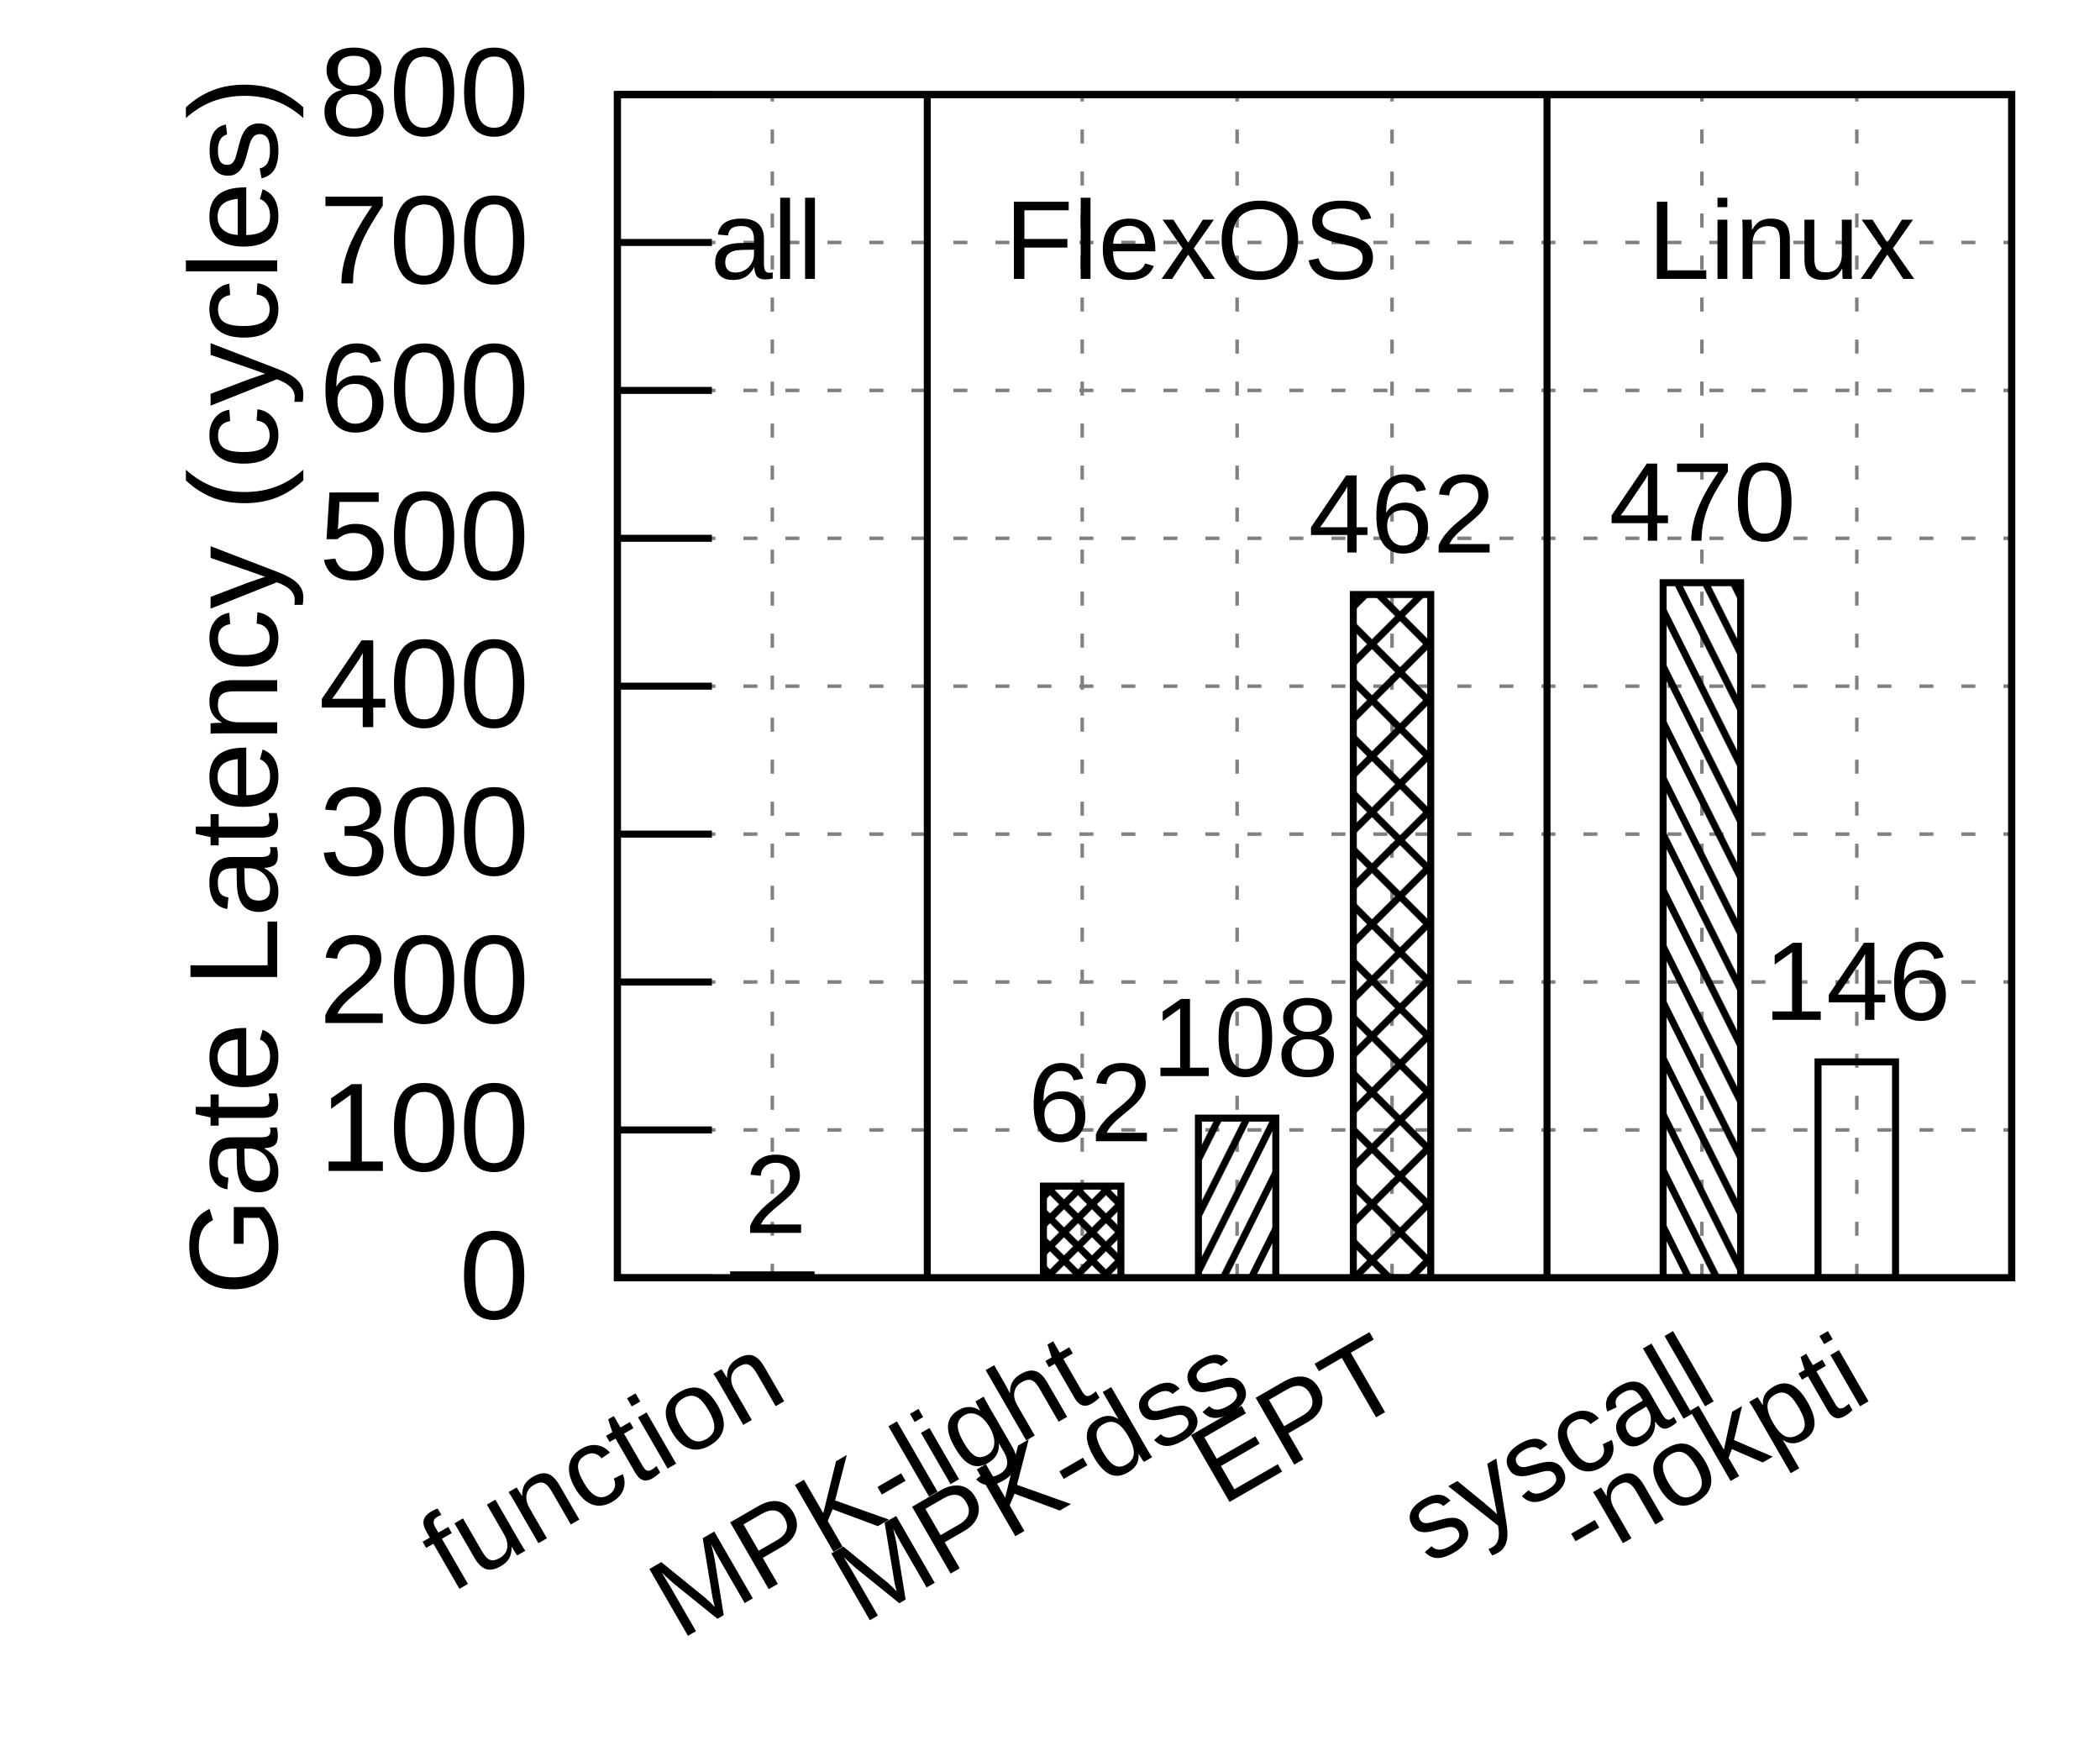
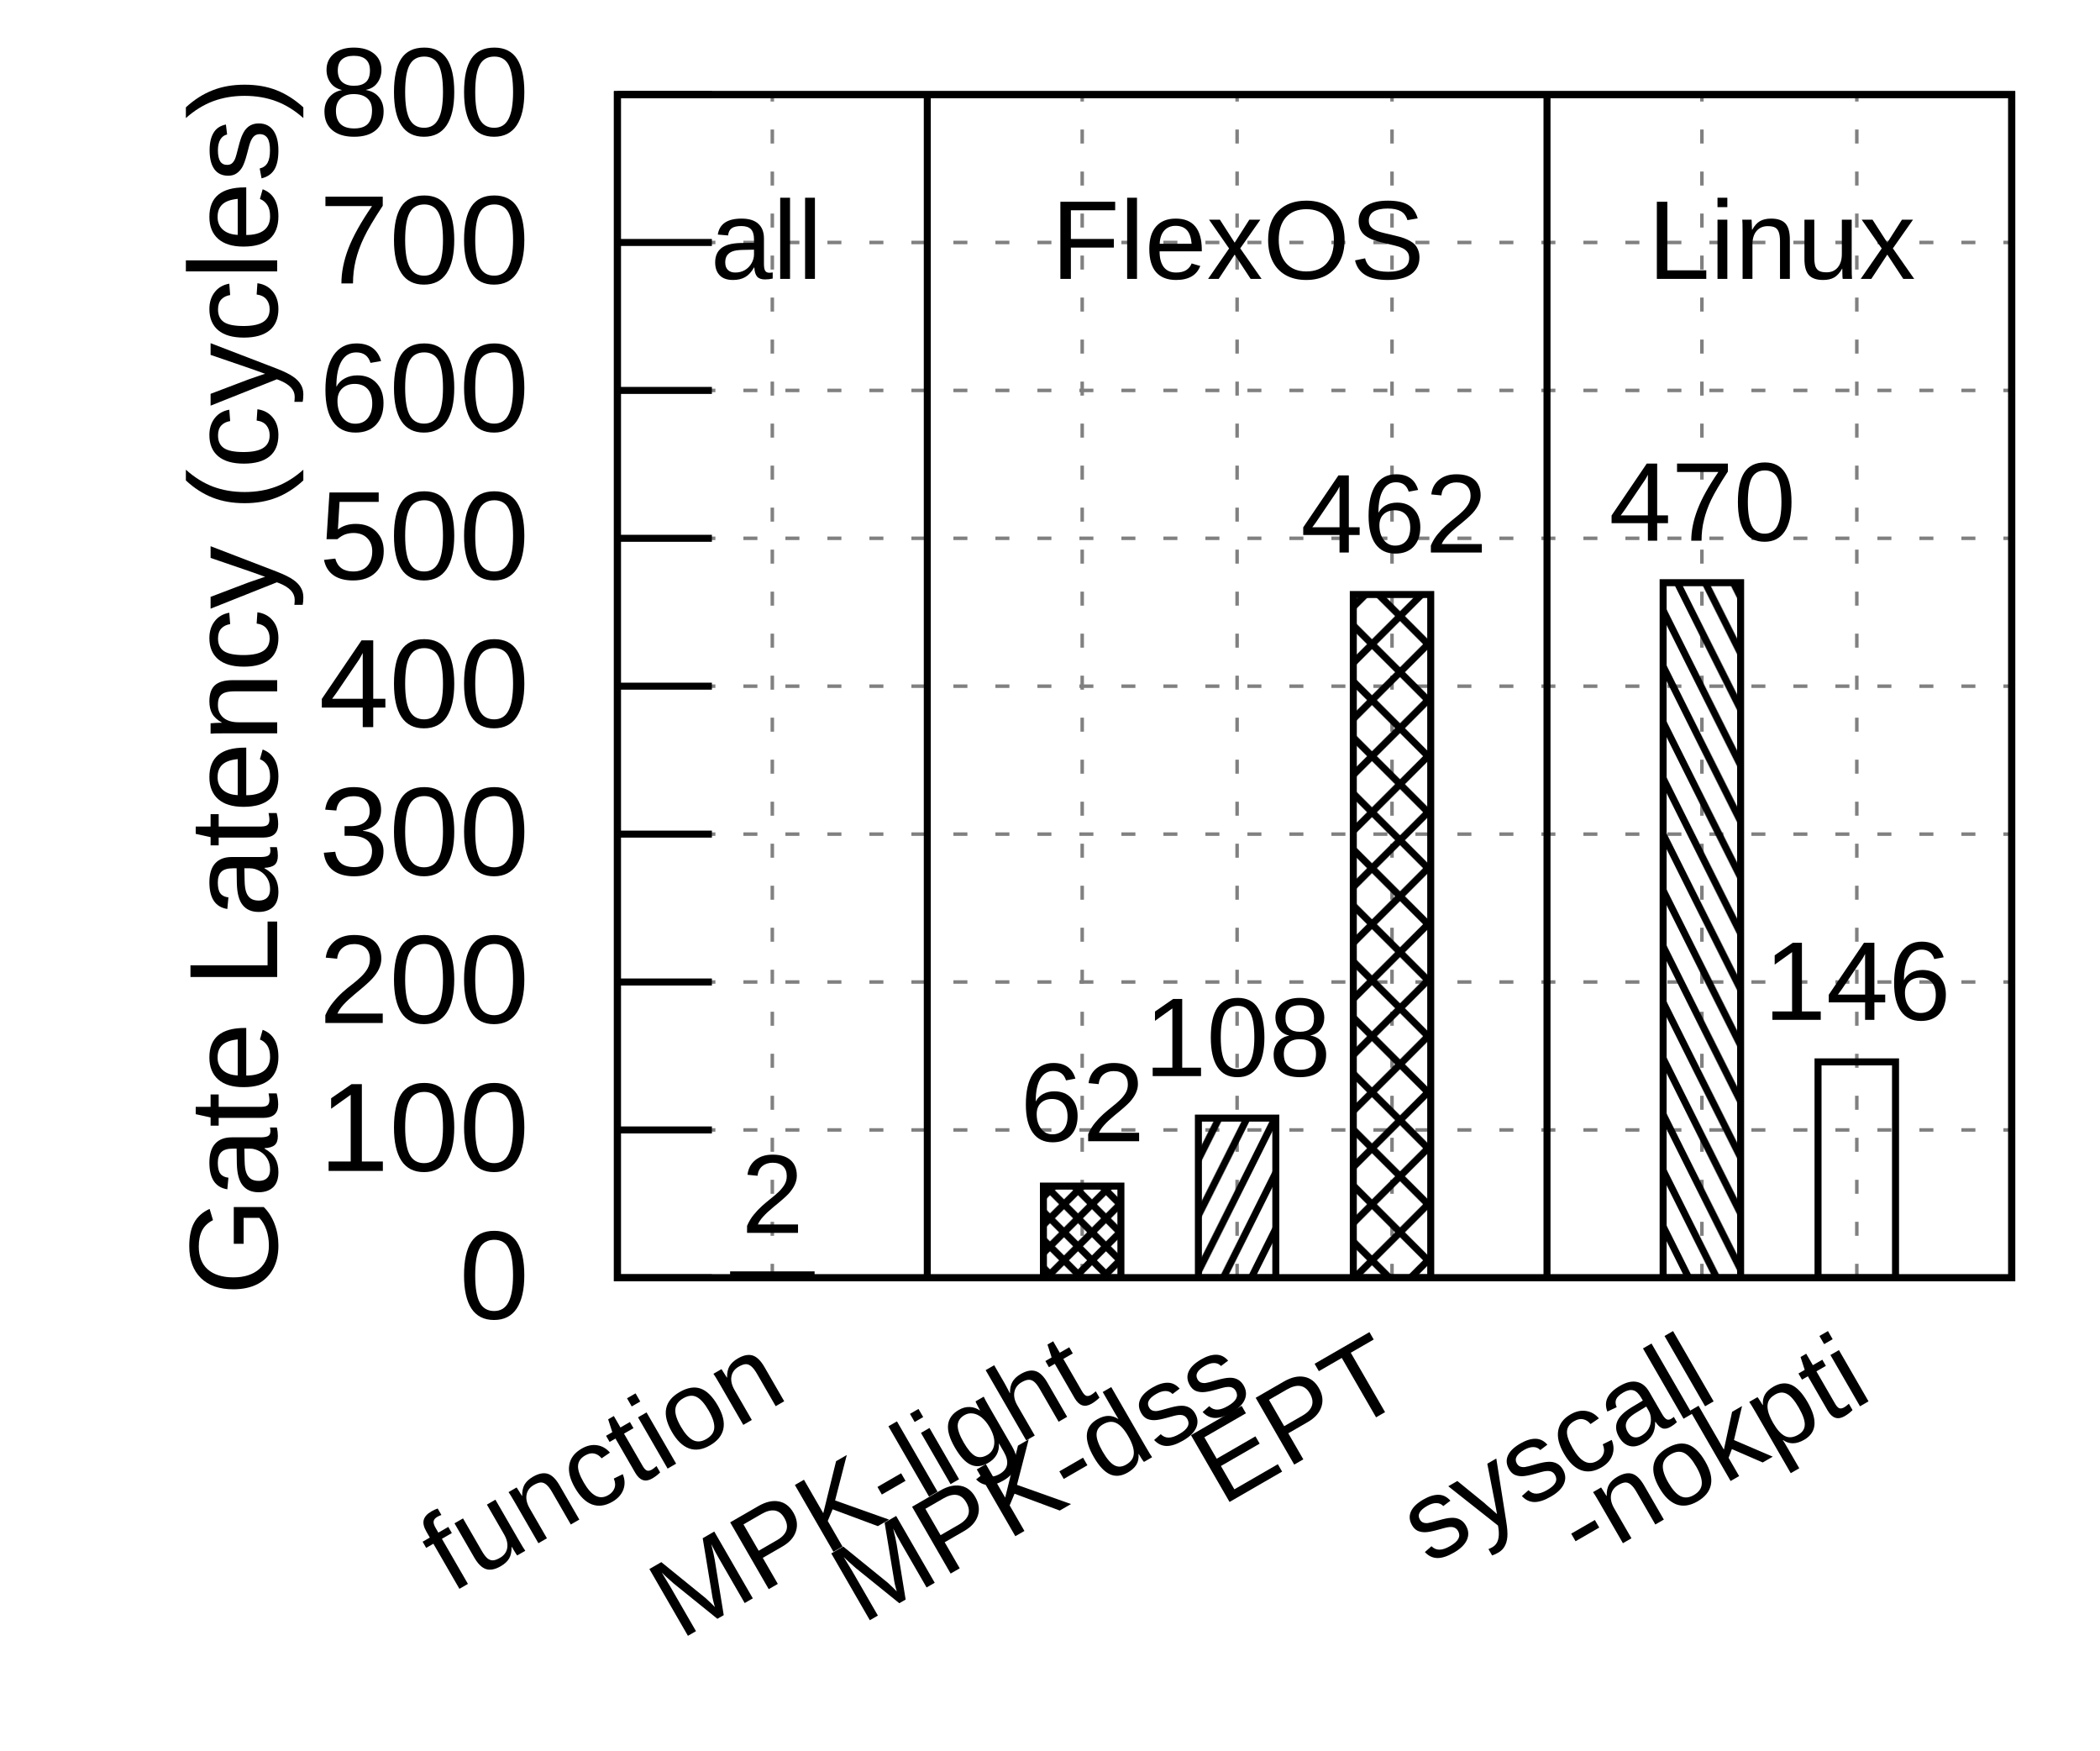
<svg xmlns="http://www.w3.org/2000/svg" xmlns:xlink="http://www.w3.org/1999/xlink" width="300" height="250" viewBox="0 0 300 250">
  <g id="gnuplot_canvas">
    <rect x="0" y="0" width="300" height="250" fill="none" />
    <defs>
      <circle id="gpDot" r="0.5" stroke-width="0.5" stroke="currentColor" />
      <path id="gpPt0" stroke-width="0.148" stroke="currentColor" d="M-1,0 h2 M0,-1 v2" />
      <path id="gpPt1" stroke-width="0.148" stroke="currentColor" d="M-1,-1 L1,1 M1,-1 L-1,1" />
      <path id="gpPt2" stroke-width="0.148" stroke="currentColor" d="M-1,0 L1,0 M0,-1 L0,1 M-1,-1 L1,1 M-1,1 L1,-1" />
      <rect id="gpPt3" stroke-width="0.148" stroke="currentColor" x="-1" y="-1" width="2" height="2" />
      <rect id="gpPt4" stroke-width="0.148" stroke="currentColor" fill="currentColor" x="-1" y="-1" width="2" height="2" />
      <circle id="gpPt5" stroke-width="0.148" stroke="currentColor" cx="0" cy="0" r="1" />
      <use xlink:href="#gpPt5" id="gpPt6" fill="currentColor" stroke="none" />
      <path id="gpPt7" stroke-width="0.148" stroke="currentColor" d="M0,-1.33 L-1.33,0.67 L1.33,0.67 z" />
      <use xlink:href="#gpPt7" id="gpPt8" fill="currentColor" stroke="none" />
      <use xlink:href="#gpPt7" id="gpPt9" stroke="currentColor" transform="rotate(180)" />
      <use xlink:href="#gpPt9" id="gpPt10" fill="currentColor" stroke="none" />
      <use xlink:href="#gpPt3" id="gpPt11" stroke="currentColor" transform="rotate(45)" />
      <use xlink:href="#gpPt11" id="gpPt12" fill="currentColor" stroke="none" />
      <path id="gpPt13" stroke-width="0.148" stroke="currentColor" d="M0,1.330 L1.265,0.411 L0.782,-1.067 L-0.782,-1.076 L-1.265,0.411 z" />
      <use xlink:href="#gpPt13" id="gpPt14" fill="currentColor" stroke="none" />
      <filter id="textbox" filterUnits="objectBoundingBox" x="0" y="0" height="1" width="1">
        <feFlood flood-color="white" flood-opacity="1" result="bgnd" />
        <feComposite in="SourceGraphic" in2="bgnd" operator="atop" />
      </filter>
      <filter id="greybox" filterUnits="objectBoundingBox" x="0" y="0" height="1" width="1">
        <feFlood flood-color="lightgrey" flood-opacity="1" result="grey" />
        <feComposite in="SourceGraphic" in2="grey" operator="atop" />
      </filter>
    </defs>
    <g fill="none" color="white" stroke="currentColor" stroke-width="1.00" stroke-linecap="butt" stroke-linejoin="miter">
</g>
    <g fill="none" color="black" stroke="currentColor" stroke-width="1.00" stroke-linecap="butt" stroke-linejoin="miter">
</g>
    <g fill="none" color="black" stroke="black" stroke-width="0.50" stroke-linecap="butt" stroke-linejoin="miter">
</g>
    <g fill="none" color="gray" stroke="currentColor" stroke-width="0.50" stroke-linecap="butt" stroke-linejoin="miter">
      <path stroke="gray" stroke-dasharray="2,4" class="gridline" d="M88.20,182.50 L287.39,182.50  " />
    </g>
    <g fill="none" color="gray" stroke="gray" stroke-width="1.00" stroke-linecap="butt" stroke-linejoin="miter">
</g>
    <g fill="none" color="black" stroke="currentColor" stroke-width="1.00" stroke-linecap="butt" stroke-linejoin="miter">
      <path stroke="black" d="M88.20,182.50 L101.70,182.50  " />
      <g transform="translate(75.60,188.35)" stroke="none" fill="black" font-family="Arial" font-size="18.00" text-anchor="end">
        <text>
          <tspan font-family="Arial"> 0</tspan>
        </text>
      </g>
    </g>
    <g fill="none" color="black" stroke="currentColor" stroke-width="1.00" stroke-linecap="butt" stroke-linejoin="miter">
</g>
    <g fill="none" color="black" stroke="black" stroke-width="0.50" stroke-linecap="butt" stroke-linejoin="miter">
</g>
    <g fill="none" color="gray" stroke="currentColor" stroke-width="0.50" stroke-linecap="butt" stroke-linejoin="miter">
      <path stroke="gray" stroke-dasharray="2,4" class="gridline" d="M88.20,161.38 L287.39,161.38  " />
    </g>
    <g fill="none" color="gray" stroke="gray" stroke-width="1.00" stroke-linecap="butt" stroke-linejoin="miter">
</g>
    <g fill="none" color="black" stroke="currentColor" stroke-width="1.00" stroke-linecap="butt" stroke-linejoin="miter">
      <path stroke="black" d="M88.20,161.38 L101.70,161.38  " />
      <g transform="translate(75.60,167.23)" stroke="none" fill="black" font-family="Arial" font-size="18.00" text-anchor="end">
        <text>
          <tspan font-family="Arial"> 100</tspan>
        </text>
      </g>
    </g>
    <g fill="none" color="black" stroke="currentColor" stroke-width="1.00" stroke-linecap="butt" stroke-linejoin="miter">
</g>
    <g fill="none" color="black" stroke="black" stroke-width="0.50" stroke-linecap="butt" stroke-linejoin="miter">
</g>
    <g fill="none" color="gray" stroke="currentColor" stroke-width="0.50" stroke-linecap="butt" stroke-linejoin="miter">
      <path stroke="gray" stroke-dasharray="2,4" class="gridline" d="M88.20,140.25 L287.39,140.25  " />
    </g>
    <g fill="none" color="gray" stroke="gray" stroke-width="1.00" stroke-linecap="butt" stroke-linejoin="miter">
</g>
    <g fill="none" color="black" stroke="currentColor" stroke-width="1.00" stroke-linecap="butt" stroke-linejoin="miter">
      <path stroke="black" d="M88.20,140.25 L101.70,140.25  " />
      <g transform="translate(75.60,146.10)" stroke="none" fill="black" font-family="Arial" font-size="18.00" text-anchor="end">
        <text>
          <tspan font-family="Arial"> 200</tspan>
        </text>
      </g>
    </g>
    <g fill="none" color="black" stroke="currentColor" stroke-width="1.00" stroke-linecap="butt" stroke-linejoin="miter">
</g>
    <g fill="none" color="black" stroke="black" stroke-width="0.50" stroke-linecap="butt" stroke-linejoin="miter">
</g>
    <g fill="none" color="gray" stroke="currentColor" stroke-width="0.50" stroke-linecap="butt" stroke-linejoin="miter">
      <path stroke="gray" stroke-dasharray="2,4" class="gridline" d="M88.20,119.13 L287.39,119.13  " />
    </g>
    <g fill="none" color="gray" stroke="gray" stroke-width="1.00" stroke-linecap="butt" stroke-linejoin="miter">
</g>
    <g fill="none" color="black" stroke="currentColor" stroke-width="1.00" stroke-linecap="butt" stroke-linejoin="miter">
      <path stroke="black" d="M88.20,119.13 L101.70,119.13  " />
      <g transform="translate(75.60,124.98)" stroke="none" fill="black" font-family="Arial" font-size="18.00" text-anchor="end">
        <text>
          <tspan font-family="Arial"> 300</tspan>
        </text>
      </g>
    </g>
    <g fill="none" color="black" stroke="currentColor" stroke-width="1.00" stroke-linecap="butt" stroke-linejoin="miter">
</g>
    <g fill="none" color="black" stroke="black" stroke-width="0.50" stroke-linecap="butt" stroke-linejoin="miter">
</g>
    <g fill="none" color="gray" stroke="currentColor" stroke-width="0.50" stroke-linecap="butt" stroke-linejoin="miter">
      <path stroke="gray" stroke-dasharray="2,4" class="gridline" d="M88.20,98.00 L287.39,98.00  " />
    </g>
    <g fill="none" color="gray" stroke="gray" stroke-width="1.00" stroke-linecap="butt" stroke-linejoin="miter">
</g>
    <g fill="none" color="black" stroke="currentColor" stroke-width="1.00" stroke-linecap="butt" stroke-linejoin="miter">
      <path stroke="black" d="M88.20,98.00 L101.70,98.00  " />
      <g transform="translate(75.60,103.85)" stroke="none" fill="black" font-family="Arial" font-size="18.00" text-anchor="end">
        <text>
          <tspan font-family="Arial"> 400</tspan>
        </text>
      </g>
    </g>
    <g fill="none" color="black" stroke="currentColor" stroke-width="1.00" stroke-linecap="butt" stroke-linejoin="miter">
</g>
    <g fill="none" color="black" stroke="black" stroke-width="0.50" stroke-linecap="butt" stroke-linejoin="miter">
</g>
    <g fill="none" color="gray" stroke="currentColor" stroke-width="0.50" stroke-linecap="butt" stroke-linejoin="miter">
      <path stroke="gray" stroke-dasharray="2,4" class="gridline" d="M88.20,76.88 L287.39,76.88  " />
    </g>
    <g fill="none" color="gray" stroke="gray" stroke-width="1.00" stroke-linecap="butt" stroke-linejoin="miter">
</g>
    <g fill="none" color="black" stroke="currentColor" stroke-width="1.00" stroke-linecap="butt" stroke-linejoin="miter">
      <path stroke="black" d="M88.20,76.88 L101.70,76.88  " />
      <g transform="translate(75.60,82.73)" stroke="none" fill="black" font-family="Arial" font-size="18.00" text-anchor="end">
        <text>
          <tspan font-family="Arial"> 500</tspan>
        </text>
      </g>
    </g>
    <g fill="none" color="black" stroke="currentColor" stroke-width="1.00" stroke-linecap="butt" stroke-linejoin="miter">
</g>
    <g fill="none" color="black" stroke="black" stroke-width="0.50" stroke-linecap="butt" stroke-linejoin="miter">
</g>
    <g fill="none" color="gray" stroke="currentColor" stroke-width="0.50" stroke-linecap="butt" stroke-linejoin="miter">
      <path stroke="gray" stroke-dasharray="2,4" class="gridline" d="M88.20,55.76 L287.39,55.76  " />
    </g>
    <g fill="none" color="gray" stroke="gray" stroke-width="1.00" stroke-linecap="butt" stroke-linejoin="miter">
</g>
    <g fill="none" color="black" stroke="currentColor" stroke-width="1.00" stroke-linecap="butt" stroke-linejoin="miter">
      <path stroke="black" d="M88.20,55.76 L101.70,55.76  " />
      <g transform="translate(75.60,61.61)" stroke="none" fill="black" font-family="Arial" font-size="18.00" text-anchor="end">
        <text>
          <tspan font-family="Arial"> 600</tspan>
        </text>
      </g>
    </g>
    <g fill="none" color="black" stroke="currentColor" stroke-width="1.00" stroke-linecap="butt" stroke-linejoin="miter">
</g>
    <g fill="none" color="black" stroke="black" stroke-width="0.50" stroke-linecap="butt" stroke-linejoin="miter">
</g>
    <g fill="none" color="gray" stroke="currentColor" stroke-width="0.50" stroke-linecap="butt" stroke-linejoin="miter">
      <path stroke="gray" stroke-dasharray="2,4" class="gridline" d="M88.20,34.63 L287.39,34.63  " />
    </g>
    <g fill="none" color="gray" stroke="gray" stroke-width="1.00" stroke-linecap="butt" stroke-linejoin="miter">
</g>
    <g fill="none" color="black" stroke="currentColor" stroke-width="1.00" stroke-linecap="butt" stroke-linejoin="miter">
      <path stroke="black" d="M88.20,34.63 L101.70,34.63  " />
      <g transform="translate(75.60,40.48)" stroke="none" fill="black" font-family="Arial" font-size="18.00" text-anchor="end">
        <text>
          <tspan font-family="Arial"> 700</tspan>
        </text>
      </g>
    </g>
    <g fill="none" color="black" stroke="currentColor" stroke-width="1.00" stroke-linecap="butt" stroke-linejoin="miter">
</g>
    <g fill="none" color="black" stroke="black" stroke-width="0.50" stroke-linecap="butt" stroke-linejoin="miter">
</g>
    <g fill="none" color="gray" stroke="currentColor" stroke-width="0.50" stroke-linecap="butt" stroke-linejoin="miter">
      <path stroke="gray" stroke-dasharray="2,4" class="gridline" d="M88.20,13.51 L287.39,13.51  " />
    </g>
    <g fill="none" color="gray" stroke="gray" stroke-width="1.00" stroke-linecap="butt" stroke-linejoin="miter">
</g>
    <g fill="none" color="black" stroke="currentColor" stroke-width="1.00" stroke-linecap="butt" stroke-linejoin="miter">
      <path stroke="black" d="M88.20,13.51 L101.70,13.51  " />
      <g transform="translate(75.60,19.36)" stroke="none" fill="black" font-family="Arial" font-size="18.00" text-anchor="end">
        <text>
          <tspan font-family="Arial"> 800</tspan>
        </text>
      </g>
    </g>
    <g fill="none" color="black" stroke="currentColor" stroke-width="1.00" stroke-linecap="butt" stroke-linejoin="miter">
</g>
    <g fill="none" color="black" stroke="black" stroke-width="0.50" stroke-linecap="butt" stroke-linejoin="miter">
</g>
    <g fill="none" color="gray" stroke="currentColor" stroke-width="0.50" stroke-linecap="butt" stroke-linejoin="miter">
      <path stroke="gray" stroke-dasharray="2,4" class="gridline" d="M110.33,182.50 L110.33,13.51  " />
    </g>
    <g fill="none" color="gray" stroke="gray" stroke-width="1.00" stroke-linecap="butt" stroke-linejoin="miter">
</g>
    <g fill="none" color="black" stroke="currentColor" stroke-width="1.00" stroke-linecap="butt" stroke-linejoin="miter">
      <path stroke="black" d="M110.33,182.50  " />
      <g transform="translate(112.93,199.61) rotate(-30)" stroke="none" fill="black" font-family="Arial" font-size="16.00" text-anchor="end">
        <text>
          <tspan font-family="Arial">function</tspan>
        </text>
      </g>
    </g>
    <g fill="none" color="black" stroke="currentColor" stroke-width="1.00" stroke-linecap="butt" stroke-linejoin="miter">
</g>
    <g fill="none" color="black" stroke="black" stroke-width="0.50" stroke-linecap="butt" stroke-linejoin="miter">
</g>
    <g fill="none" color="gray" stroke="currentColor" stroke-width="0.50" stroke-linecap="butt" stroke-linejoin="miter">
      <path stroke="gray" stroke-dasharray="2,4" class="gridline" d="M154.60,182.50 L154.60,13.51  " />
    </g>
    <g fill="none" color="gray" stroke="gray" stroke-width="1.00" stroke-linecap="butt" stroke-linejoin="miter">
</g>
    <g fill="none" color="black" stroke="currentColor" stroke-width="1.00" stroke-linecap="butt" stroke-linejoin="miter">
      <path stroke="black" d="M154.60,182.50  " />
      <g transform="translate(157.20,199.61) rotate(-30)" stroke="none" fill="black" font-family="Arial" font-size="16.00" text-anchor="end">
        <text>
          <tspan font-family="Arial">MPK-light</tspan>
        </text>
      </g>
    </g>
    <g fill="none" color="black" stroke="currentColor" stroke-width="1.00" stroke-linecap="butt" stroke-linejoin="miter">
</g>
    <g fill="none" color="black" stroke="black" stroke-width="0.50" stroke-linecap="butt" stroke-linejoin="miter">
</g>
    <g fill="none" color="gray" stroke="currentColor" stroke-width="0.50" stroke-linecap="butt" stroke-linejoin="miter">
      <path stroke="gray" stroke-dasharray="2,4" class="gridline" d="M176.73,182.50 L176.73,13.51  " />
    </g>
    <g fill="none" color="gray" stroke="gray" stroke-width="1.00" stroke-linecap="butt" stroke-linejoin="miter">
</g>
    <g fill="none" color="black" stroke="currentColor" stroke-width="1.00" stroke-linecap="butt" stroke-linejoin="miter">
      <path stroke="black" d="M176.73,182.50  " />
      <g transform="translate(179.33,199.61) rotate(-30)" stroke="none" fill="black" font-family="Arial" font-size="16.00" text-anchor="end">
        <text>
          <tspan font-family="Arial">MPK-dss</tspan>
        </text>
      </g>
    </g>
    <g fill="none" color="black" stroke="currentColor" stroke-width="1.00" stroke-linecap="butt" stroke-linejoin="miter">
</g>
    <g fill="none" color="black" stroke="black" stroke-width="0.50" stroke-linecap="butt" stroke-linejoin="miter">
</g>
    <g fill="none" color="gray" stroke="currentColor" stroke-width="0.50" stroke-linecap="butt" stroke-linejoin="miter">
      <path stroke="gray" stroke-dasharray="2,4" class="gridline" d="M198.86,182.50 L198.86,27.01 L198.86,13.51  " />
    </g>
    <g fill="none" color="gray" stroke="gray" stroke-width="1.00" stroke-linecap="butt" stroke-linejoin="miter">
</g>
    <g fill="none" color="black" stroke="currentColor" stroke-width="1.00" stroke-linecap="butt" stroke-linejoin="miter">
      <path stroke="black" d="M198.86,182.50  " />
      <g transform="translate(201.46,199.61) rotate(-30)" stroke="none" fill="black" font-family="Arial" font-size="16.00" text-anchor="end">
        <text>
          <tspan font-family="Arial">EPT</tspan>
        </text>
      </g>
    </g>
    <g fill="none" color="black" stroke="currentColor" stroke-width="1.00" stroke-linecap="butt" stroke-linejoin="miter">
</g>
    <g fill="none" color="black" stroke="black" stroke-width="0.50" stroke-linecap="butt" stroke-linejoin="miter">
</g>
    <g fill="none" color="gray" stroke="currentColor" stroke-width="0.50" stroke-linecap="butt" stroke-linejoin="miter">
      <path stroke="gray" stroke-dasharray="2,4" class="gridline" d="M243.13,182.50 L243.13,27.01 L243.13,13.51  " />
    </g>
    <g fill="none" color="gray" stroke="gray" stroke-width="1.00" stroke-linecap="butt" stroke-linejoin="miter">
</g>
    <g fill="none" color="black" stroke="currentColor" stroke-width="1.00" stroke-linecap="butt" stroke-linejoin="miter">
      <path stroke="black" d="M243.13,182.50  " />
      <g transform="translate(245.73,199.61) rotate(-30)" stroke="none" fill="black" font-family="Arial" font-size="16.00" text-anchor="end">
        <text>
          <tspan font-family="Arial">syscall</tspan>
        </text>
      </g>
    </g>
    <g fill="none" color="black" stroke="currentColor" stroke-width="1.00" stroke-linecap="butt" stroke-linejoin="miter">
</g>
    <g fill="none" color="black" stroke="black" stroke-width="0.50" stroke-linecap="butt" stroke-linejoin="miter">
</g>
    <g fill="none" color="gray" stroke="currentColor" stroke-width="0.50" stroke-linecap="butt" stroke-linejoin="miter">
      <path stroke="gray" stroke-dasharray="2,4" class="gridline" d="M265.26,182.50 L265.26,27.01 L265.26,13.51  " />
    </g>
    <g fill="none" color="gray" stroke="gray" stroke-width="1.00" stroke-linecap="butt" stroke-linejoin="miter">
</g>
    <g fill="none" color="black" stroke="currentColor" stroke-width="1.00" stroke-linecap="butt" stroke-linejoin="miter">
      <path stroke="black" d="M265.26,182.50  " />
      <g transform="translate(267.86,199.61) rotate(-30)" stroke="none" fill="black" font-family="Arial" font-size="16.00" text-anchor="end">
        <text>
          <tspan font-family="Arial">-nokpti</tspan>
        </text>
      </g>
    </g>
    <g fill="none" color="black" stroke="currentColor" stroke-width="1.00" stroke-linecap="butt" stroke-linejoin="miter">
</g>
    <g fill="none" color="black" stroke="currentColor" stroke-width="1.00" stroke-linecap="butt" stroke-linejoin="miter">
      <path stroke="black" d="M88.20,13.51 L88.20,182.50 L287.39,182.50 L287.39,13.51 L88.20,13.51 Z  " />
-       <g transform="translate(106.35,176.08)" stroke="none" fill="black" font-family="Arial" font-size="16.00" text-anchor="start">
+       <g transform="translate(105.91,176.08)" stroke="none" fill="black" font-family="Arial" font-size="16.00" text-anchor="start">
        <text>
          <tspan font-family="Arial">2</tspan>
        </text>
      </g>
-       <g transform="translate(146.85,162.99)" stroke="none" fill="black" font-family="Arial" font-size="16.00" text-anchor="start">
+       <g transform="translate(145.74,162.99)" stroke="none" fill="black" font-family="Arial" font-size="16.00" text-anchor="start">
        <text>
          <tspan font-family="Arial">62</tspan>
        </text>
      </g>
-       <g transform="translate(164.56,153.69)" stroke="none" fill="black" font-family="Arial" font-size="16.00" text-anchor="start">
+       <g transform="translate(163.45,153.69)" stroke="none" fill="black" font-family="Arial" font-size="16.00" text-anchor="start">
        <text>
          <tspan font-family="Arial">108</tspan>
        </text>
      </g>
-       <g transform="translate(186.91,78.91)" stroke="none" fill="black" font-family="Arial" font-size="16.00" text-anchor="start">
+       <g transform="translate(185.80,78.91)" stroke="none" fill="black" font-family="Arial" font-size="16.00" text-anchor="start">
        <text>
          <tspan font-family="Arial">462</tspan>
        </text>
      </g>
      <g transform="translate(229.85,77.22)" stroke="none" fill="black" font-family="Arial" font-size="16.00" text-anchor="start">
        <text>
          <tspan font-family="Arial">470</tspan>
        </text>
      </g>
      <g transform="translate(251.98,145.66)" stroke="none" fill="black" font-family="Arial" font-size="16.00" text-anchor="start">
        <text>
          <tspan font-family="Arial">146</tspan>
        </text>
      </g>
      <g transform="translate(101.48,39.83)" stroke="none" fill="black" font-family="Arial" font-size="16.00" text-anchor="start">
        <text>
          <tspan font-family="Arial">all</tspan>
        </text>
      </g>
-       <g transform="translate(143.53,39.83)" stroke="none" fill="black" font-family="Arial" font-size="16.00" text-anchor="start">
+       <g transform="translate(150.17,39.83)" stroke="none" fill="black" font-family="Arial" font-size="16.00" text-anchor="start">
        <text>
          <tspan font-family="Arial">FlexOS</tspan>
        </text>
      </g>
      <g transform="translate(235.38,39.83)" stroke="none" fill="black" font-family="Arial" font-size="16.00" text-anchor="start">
        <text>
          <tspan font-family="Arial">Linux</tspan>
        </text>
      </g>
      <path stroke="black" d="M132.47,182.49 L132.47,13.50 M221.00,182.49 L221.00,13.50  " />
    </g>
    <g fill="none" color="black" stroke="currentColor" stroke-width="1.00" stroke-linecap="butt" stroke-linejoin="miter">
      <g transform="translate(39.60,98.01) rotate(270)" stroke="none" fill="black" font-family="Arial" font-size="18.00" text-anchor="middle">
        <text>
          <tspan font-family="Arial">Gate Latency (cycles)</tspan>
        </text>
      </g>
    </g>
    <g fill="none" color="black" stroke="currentColor" stroke-width="1.00" stroke-linecap="butt" stroke-linejoin="miter">
</g>
    <g id="gnuplot_plot_1">
      <g fill="none" color="black" stroke="currentColor" stroke-width="1.00" stroke-linecap="butt" stroke-linejoin="miter">
        <defs>
          <pattern id="gpPat1" patternUnits="userSpaceOnUse" x="0" y="0" width="8" height="8">
            <path style="fill:none; stroke:rgb(0,0,0)" d="M0,0 L8,8 M0,8 L8,0" />
          </pattern>
        </defs>
        <g stroke="none" shape-rendering="crispEdges">
          <polygon fill="url(#gpPat1)" points="104.80,182.50 115.88,182.50 115.88,182.07 104.80,182.07 " />
        </g>
        <path stroke="black" d="M104.80,182.50 L104.80,182.08 L115.87,182.08 L115.87,182.50 L104.80,182.50 Z  " />
      </g>
      <g fill="none" color="black" stroke="currentColor" stroke-width="1.00" stroke-linecap="butt" stroke-linejoin="miter">
</g>
    </g>
    <g id="gnuplot_plot_2">
      <g fill="none" color="black" stroke="currentColor" stroke-width="1.00" stroke-linecap="butt" stroke-linejoin="miter">
        <defs>
          <pattern id="gpPat2" patternUnits="userSpaceOnUse" x="0" y="0" width="8" height="8">
            <path style="fill:none; stroke:rgb(0,0,0)" d="M0,0 L8,8 M0,8 L8,0 M0,4 L4,8 L8,4 L4,0 L0,4" />
          </pattern>
        </defs>
        <g stroke="none" shape-rendering="crispEdges">
          <polygon fill="url(#gpPat2)" points="149.06,182.50 160.14,182.50 160.14,169.39 149.06,169.39 " />
        </g>
        <path stroke="black" d="M149.06,182.50 L149.06,169.40 L160.13,169.40 L160.13,182.50 L149.06,182.50 Z  " />
      </g>
      <g fill="none" color="black" stroke="currentColor" stroke-width="1.00" stroke-linecap="butt" stroke-linejoin="miter">
</g>
    </g>
    <g id="gnuplot_plot_3">
      <g fill="none" color="black" stroke="currentColor" stroke-width="1.00" stroke-linecap="butt" stroke-linejoin="miter">
        <defs>
          <pattern id="gpPat3" patternUnits="userSpaceOnUse" x="0" y="0" width="8" height="8">
            <path style="fill:none; stroke:rgb(0,0,0)" d="M-2,8 L4,-4 M0,12 L8,-4 M4,12 L10,0" />
          </pattern>
        </defs>
        <g stroke="none" shape-rendering="crispEdges">
          <polygon fill="url(#gpPat3)" points="171.20,182.50 182.27,182.50 182.27,159.68 171.20,159.68 " />
        </g>
        <path stroke="black" d="M171.20,182.50 L171.20,159.69 L182.26,159.69 L182.26,182.50 L171.20,182.50 Z  " />
      </g>
      <g fill="none" color="black" stroke="currentColor" stroke-width="1.00" stroke-linecap="butt" stroke-linejoin="miter">
</g>
    </g>
    <g id="gnuplot_plot_4">
      <g fill="none" color="black" stroke="currentColor" stroke-width="1.00" stroke-linecap="butt" stroke-linejoin="miter">
        <defs>
          <pattern id="gpPat4" patternUnits="userSpaceOnUse" x="0" y="0" width="8" height="8">
            <path style="fill:none; stroke:rgb(0,0,0)" d="M0,0 L8,8 M0,8 L8,0" />
          </pattern>
        </defs>
        <g stroke="none" shape-rendering="crispEdges">
          <polygon fill="url(#gpPat4)" points="193.33,182.50 204.40,182.50 204.40,84.90 193.33,84.90 " />
        </g>
        <path stroke="black" d="M193.33,182.50 L193.33,84.91 L204.39,84.91 L204.39,182.50 L193.33,182.50 Z  " />
      </g>
      <g fill="none" color="black" stroke="currentColor" stroke-width="1.00" stroke-linecap="butt" stroke-linejoin="miter">
</g>
    </g>
    <g id="gnuplot_plot_5">
      <g fill="none" color="black" stroke="currentColor" stroke-width="1.00" stroke-linecap="butt" stroke-linejoin="miter">
        <defs>
          <pattern id="gpPat5" patternUnits="userSpaceOnUse" x="0" y="0" width="8" height="8">
            <path style="fill:none; stroke:rgb(0,0,0)" d="M-2,0 L4,12 M0,-4 L8,12 M4,-4 L10,8" />
          </pattern>
        </defs>
        <g stroke="none" shape-rendering="crispEdges">
          <polygon fill="url(#gpPat5)" points="237.59,182.50 248.67,182.50 248.67,83.21 237.59,83.21 " />
        </g>
        <path stroke="black" d="M237.59,182.50 L237.59,83.22 L248.66,83.22 L248.66,182.50 L237.59,182.50 Z  " />
      </g>
      <g fill="none" color="black" stroke="currentColor" stroke-width="1.00" stroke-linecap="butt" stroke-linejoin="miter">
</g>
    </g>
    <g id="gnuplot_plot_6">
      <g fill="none" color="black" stroke="currentColor" stroke-width="1.00" stroke-linecap="butt" stroke-linejoin="miter">
        <defs>
          <pattern id="gpPat6" patternUnits="userSpaceOnUse" x="0" y="0" width="8" height="8">
		</pattern>
        </defs>
        <g stroke="none" shape-rendering="crispEdges">
          <polygon fill="url(#gpPat6)" points="259.72,182.50 270.80,182.50 270.80,151.65 259.72,151.65 " />
        </g>
        <path stroke="black" d="M259.72,182.50 L259.72,151.66 L270.79,151.66 L270.79,182.50 L259.72,182.50 Z  " />
      </g>
      <g fill="none" color="black" stroke="currentColor" stroke-width="1.00" stroke-linecap="butt" stroke-linejoin="miter">
</g>
    </g>
    <g fill="none" color="white" stroke="rgb(  0,   0,   0)" stroke-width="2.00" stroke-linecap="butt" stroke-linejoin="miter">
</g>
    <g fill="none" color="black" stroke="currentColor" stroke-width="2.00" stroke-linecap="butt" stroke-linejoin="miter">
</g>
    <g fill="none" color="black" stroke="black" stroke-width="1.00" stroke-linecap="butt" stroke-linejoin="miter">
</g>
    <g fill="none" color="black" stroke="currentColor" stroke-width="1.00" stroke-linecap="butt" stroke-linejoin="miter">
      <path stroke="black" d="M88.20,13.51 L88.20,182.50 L287.39,182.50 L287.39,13.51 L88.20,13.51 Z  " />
    </g>
    <g fill="none" color="black" stroke="currentColor" stroke-width="1.00" stroke-linecap="butt" stroke-linejoin="miter">
</g>
  </g>
</svg>
